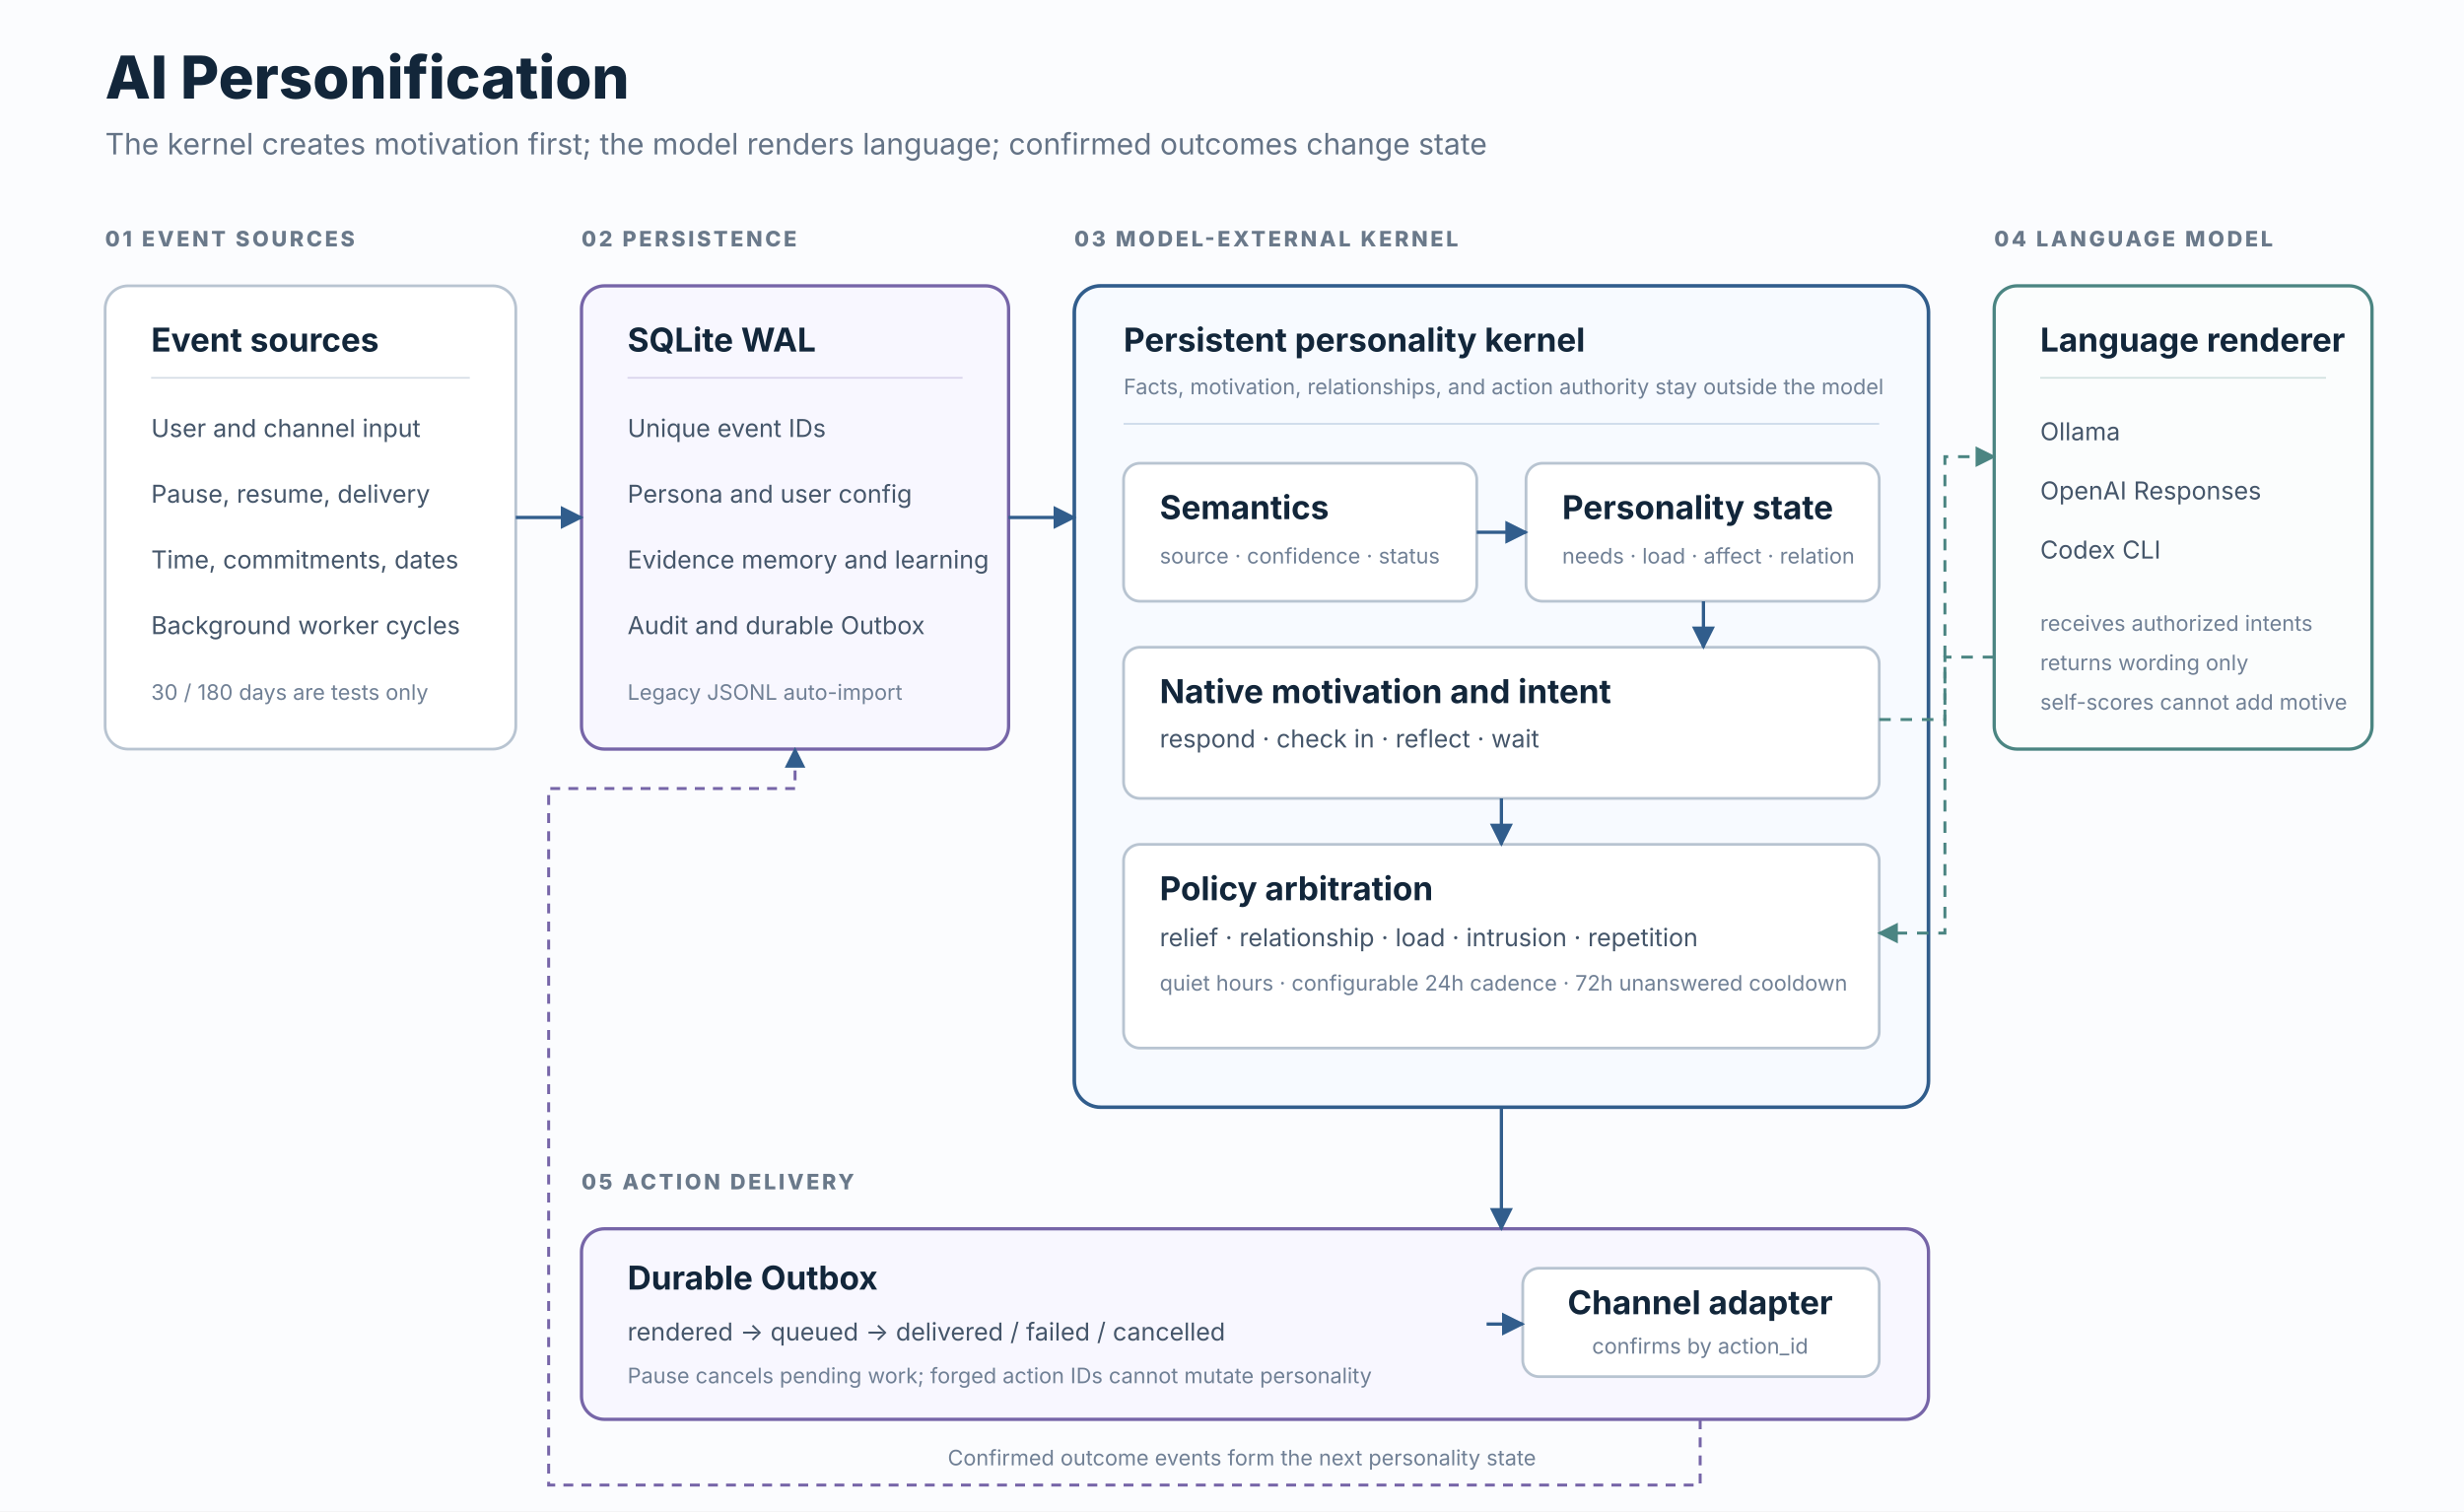
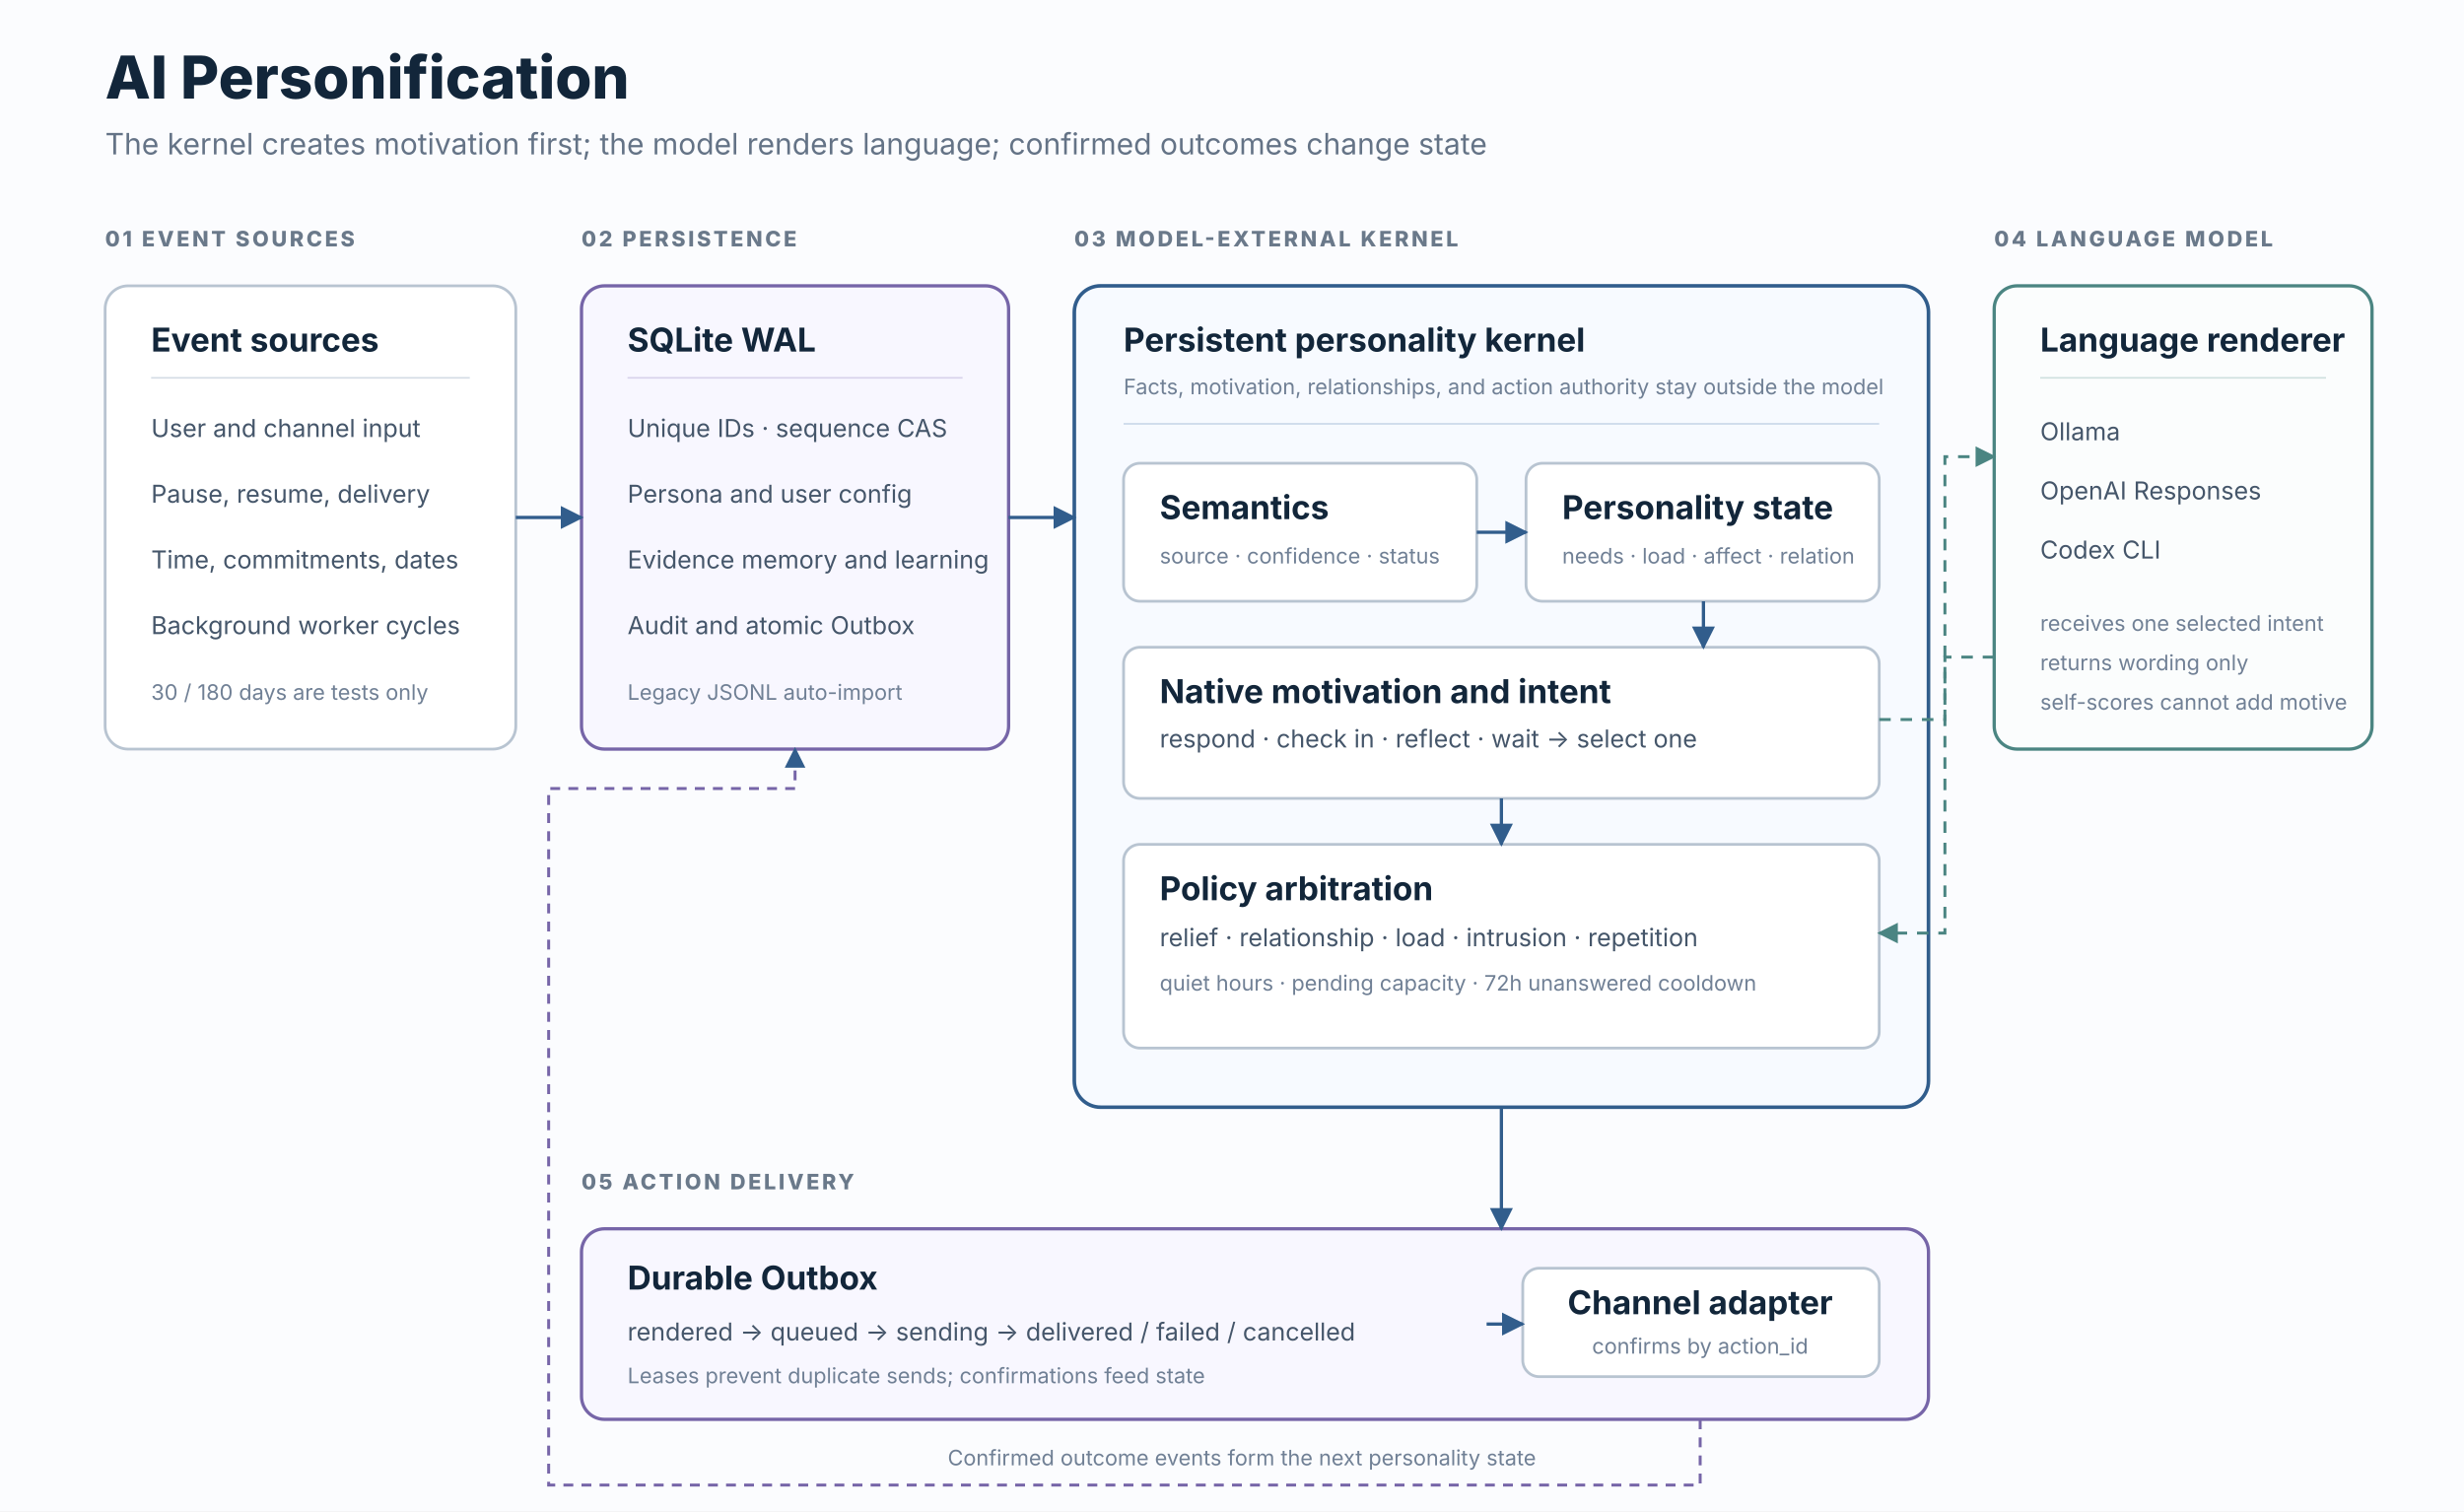
<svg xmlns="http://www.w3.org/2000/svg" width="1500" height="920" viewBox="0 0 1500 920" role="img" aria-labelledby="title desc">
  <defs>
    <marker id="a" viewBox="0 0 10 10" refX="9" refY="5" markerWidth="7" markerHeight="7" orient="auto">
      <path d="M0 0L10 5L0 10z" fill="#315d8c" />
    </marker>
    <marker id="m" viewBox="0 0 10 10" refX="9" refY="5" markerWidth="7" markerHeight="7" orient="auto">
      <path d="M0 0L10 5L0 10z" fill="#4b8582" />
    </marker>
    <style>.f{font-family:Inter,Arial,sans-serif}.t{font-size:36px;font-weight:760;fill:#12263a}.s{font-size:18px;fill:#647386}.sec{font-size:13px;font-weight:760;letter-spacing:1.6px;fill:#6a798a}.h{font-size:20px;font-weight:720;fill:#12263a}.b{font-size:15px;fill:#45566a}.sm{font-size:13px;fill:#708095}.box{fill:#fff;stroke:#b8c4d1;stroke-width:1.7}.rt{fill:#f7faff;stroke:#315d8c;stroke-width:2.2}.m{fill:#fbfdfd;stroke:#4b8582;stroke-width:2}.p{fill:#f8f7ff;stroke:#7665a8;stroke-width:2}.flow{stroke:#315d8c;stroke-width:2;fill:none;marker-end:url(#a)}.mf{stroke:#4b8582;stroke-width:1.8;fill:none;stroke-dasharray:7 6;marker-end:url(#m)}.fb{stroke:#7665a8;stroke-width:1.8;fill:none;stroke-dasharray:6 5;marker-end:url(#a)}</style>
  </defs>
  <rect width="1500" height="920" fill="#fbfcfe" />
  <g class="f">
    <text x="64" y="60" class="t">AI Personification</text>
    <text x="64" y="94" class="s">The kernel creates motivation first; the model renders language; confirmed outcomes change state</text>
    <text x="64" y="150" class="sec">01  EVENT SOURCES</text>
    <rect x="64" y="174" width="250" height="282" rx="14" class="box" />
    <text x="92" y="214" class="h">Event sources</text>
    <line x1="92" y1="230" x2="286" y2="230" stroke="#d4dce5" />
    <text x="92" y="266" class="b">User and channel input</text>
    <text x="92" y="306" class="b">Pause, resume, delivery</text>
    <text x="92" y="346" class="b">Time, commitments, dates</text>
    <text x="92" y="386" class="b">Background worker cycles</text>
    <text x="92" y="426" class="sm">30 / 180 days are tests only</text>
    <text x="354" y="150" class="sec">02  PERSISTENCE</text>
    <rect x="354" y="174" width="260" height="282" rx="14" class="p" />
    <text x="382" y="214" class="h">SQLite WAL</text>
    <line x1="382" y1="230" x2="586" y2="230" stroke="#d8d2eb" />
-     <text x="382" y="266" class="b">Unique event IDs</text>
+     <text x="382" y="266" class="b">Unique IDs · sequence CAS</text>
    <text x="382" y="306" class="b">Persona and user config</text>
    <text x="382" y="346" class="b">Evidence memory and learning</text>
-     <text x="382" y="386" class="b">Audit and durable Outbox</text>
+     <text x="382" y="386" class="b">Audit and atomic Outbox</text>
    <text x="382" y="426" class="sm">Legacy JSONL auto-import</text>
    <text x="654" y="150" class="sec">03  MODEL-EXTERNAL KERNEL</text>
    <rect x="654" y="174" width="520" height="500" rx="16" class="rt" />
    <text x="684" y="214" class="h">Persistent personality kernel</text>
    <text x="684" y="240" class="sm">Facts, motivation, relationships, and action authority stay outside the model</text>
    <line x1="684" y1="258" x2="1144" y2="258" stroke="#c9d8e8" />
    <rect x="684" y="282" width="215" height="84" rx="10" class="box" />
    <text x="706" y="316" class="h">Semantics</text>
    <text x="706" y="343" class="sm">source · confidence · status</text>
    <rect x="929" y="282" width="215" height="84" rx="10" class="box" />
    <text x="951" y="316" class="h">Personality state</text>
    <text x="951" y="343" class="sm">needs · load · affect · relation</text>
    <path d="M899 324H929" class="flow" />
    <rect x="684" y="394" width="460" height="92" rx="10" class="box" />
    <text x="706" y="428" class="h">Native motivation and intent</text>
-     <text x="706" y="455" class="b">respond · check in · reflect · wait</text>
+     <text x="706" y="455" class="b">respond · check in · reflect · wait → select one</text>
    <path d="M1037 366V394" class="flow" />
    <rect x="684" y="514" width="460" height="124" rx="10" class="box" />
    <text x="706" y="548" class="h">Policy arbitration</text>
    <text x="706" y="576" class="b">relief · relationship · load · intrusion · repetition</text>
-     <text x="706" y="603" class="sm">quiet hours · configurable 24h cadence · 72h unanswered cooldown</text>
+     <text x="706" y="603" class="sm">quiet hours · pending capacity · 72h unanswered cooldown</text>
    <path d="M914 486V514" class="flow" />
    <text x="1214" y="150" class="sec">04  LANGUAGE MODEL</text>
    <rect x="1214" y="174" width="230" height="282" rx="14" class="m" />
    <text x="1242" y="214" class="h">Language renderer</text>
    <line x1="1242" y1="230" x2="1416" y2="230" stroke="#cfe0df" />
    <text x="1242" y="268" class="b">Ollama</text>
    <text x="1242" y="304" class="b">OpenAI Responses</text>
    <text x="1242" y="340" class="b">Codex CLI</text>
-     <text x="1242" y="384" class="sm">receives authorized intents</text>
+     <text x="1242" y="384" class="sm">receives one selected intent</text>
    <text x="1242" y="408" class="sm">returns wording only</text>
    <text x="1242" y="432" class="sm">self-scores cannot add motive</text>
    <path d="M1144 438H1184V278H1214" class="mf" />
    <path d="M1214 400H1184V568H1144" class="mf" />
    <path d="M314 315H354" class="flow" />
    <path d="M614 315H654" class="flow" />
    <text x="354" y="724" class="sec">05  ACTION DELIVERY</text>
    <rect x="354" y="748" width="820" height="116" rx="14" class="p" />
    <text x="382" y="785" class="h">Durable Outbox</text>
-     <text x="382" y="816" class="b">rendered → queued → delivered / failed / cancelled</text>
-     <text x="382" y="842" class="sm">Pause cancels pending work; forged action IDs cannot mutate personality</text>
+     <text x="382" y="816" class="b">rendered → queued → sending → delivered / failed / cancelled</text>
+     <text x="382" y="842" class="sm">Leases prevent duplicate sends; confirmations feed state</text>
    <rect x="927" y="772" width="217" height="66" rx="10" class="box" />
    <text x="1035" y="800" text-anchor="middle" class="h">Channel adapter</text>
    <text x="1035" y="824" text-anchor="middle" class="sm">confirms by action_id</text>
    <path d="M914 674V748" class="flow" />
    <path d="M905 806H927" class="flow" />
    <path d="M1035 864V904H334V480H484V456" class="fb" />
    <text x="756" y="892" text-anchor="middle" class="sm">Confirmed outcome events form the next personality state</text>
  </g>
</svg>
